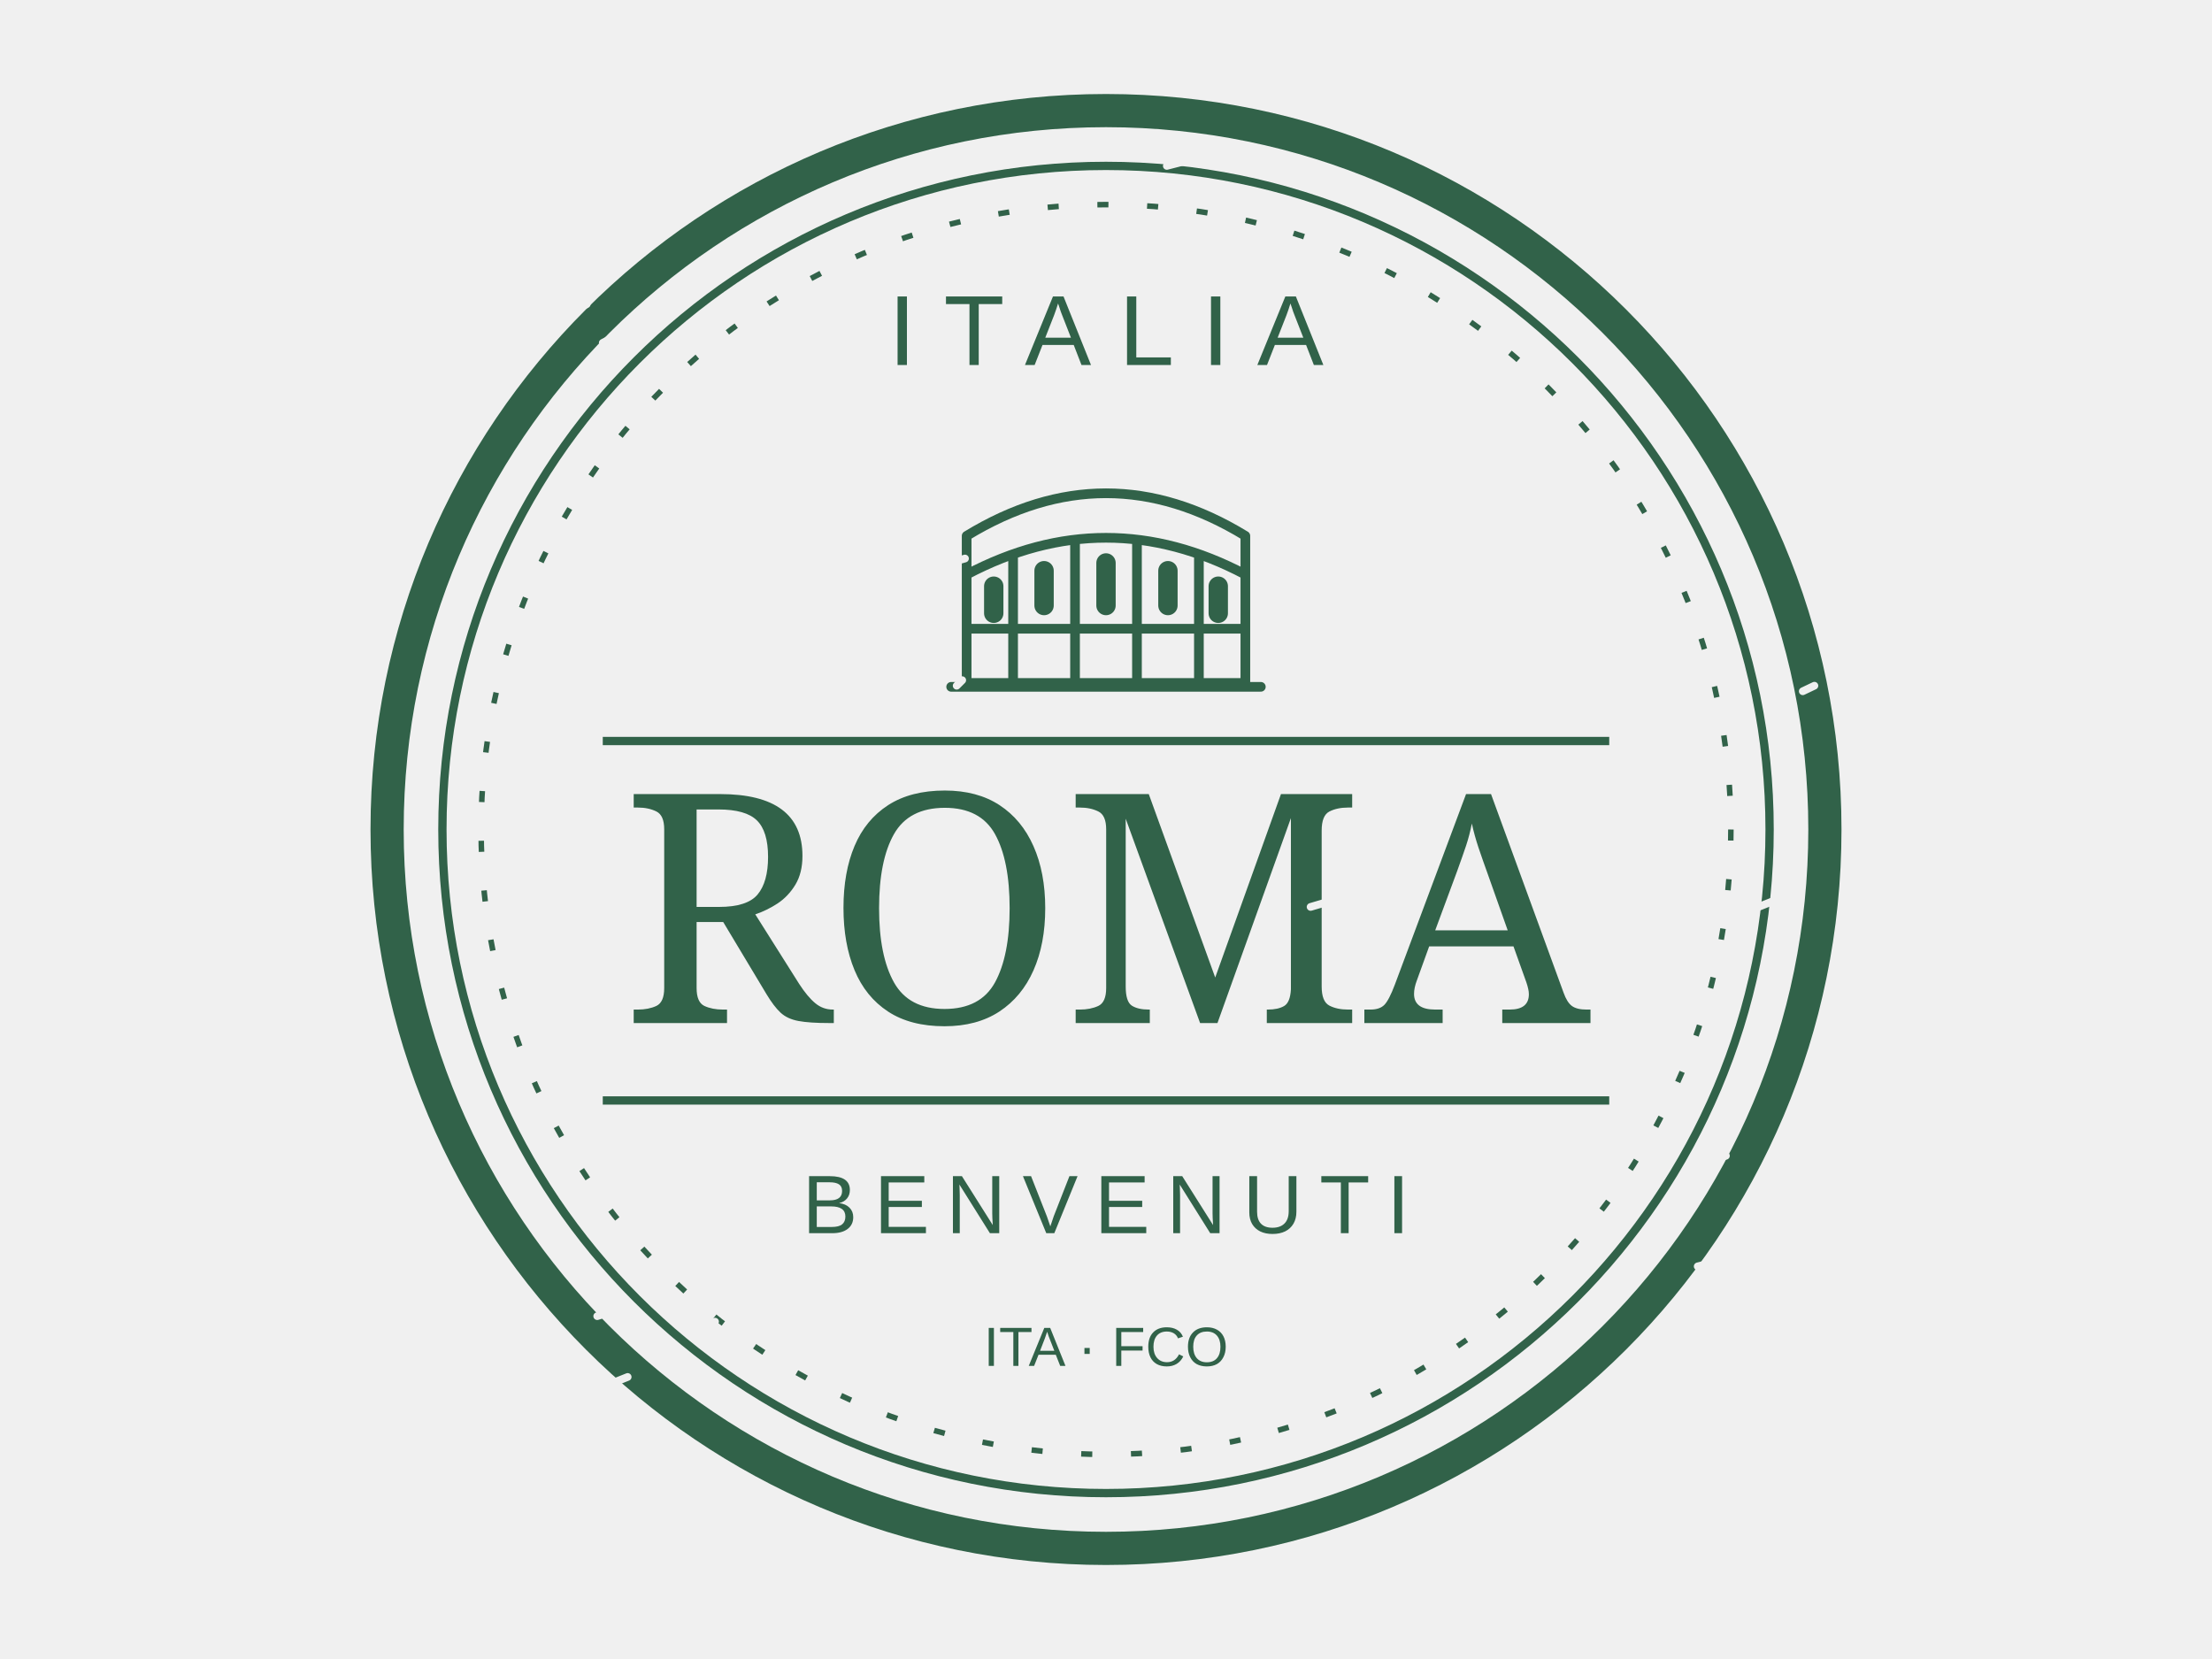
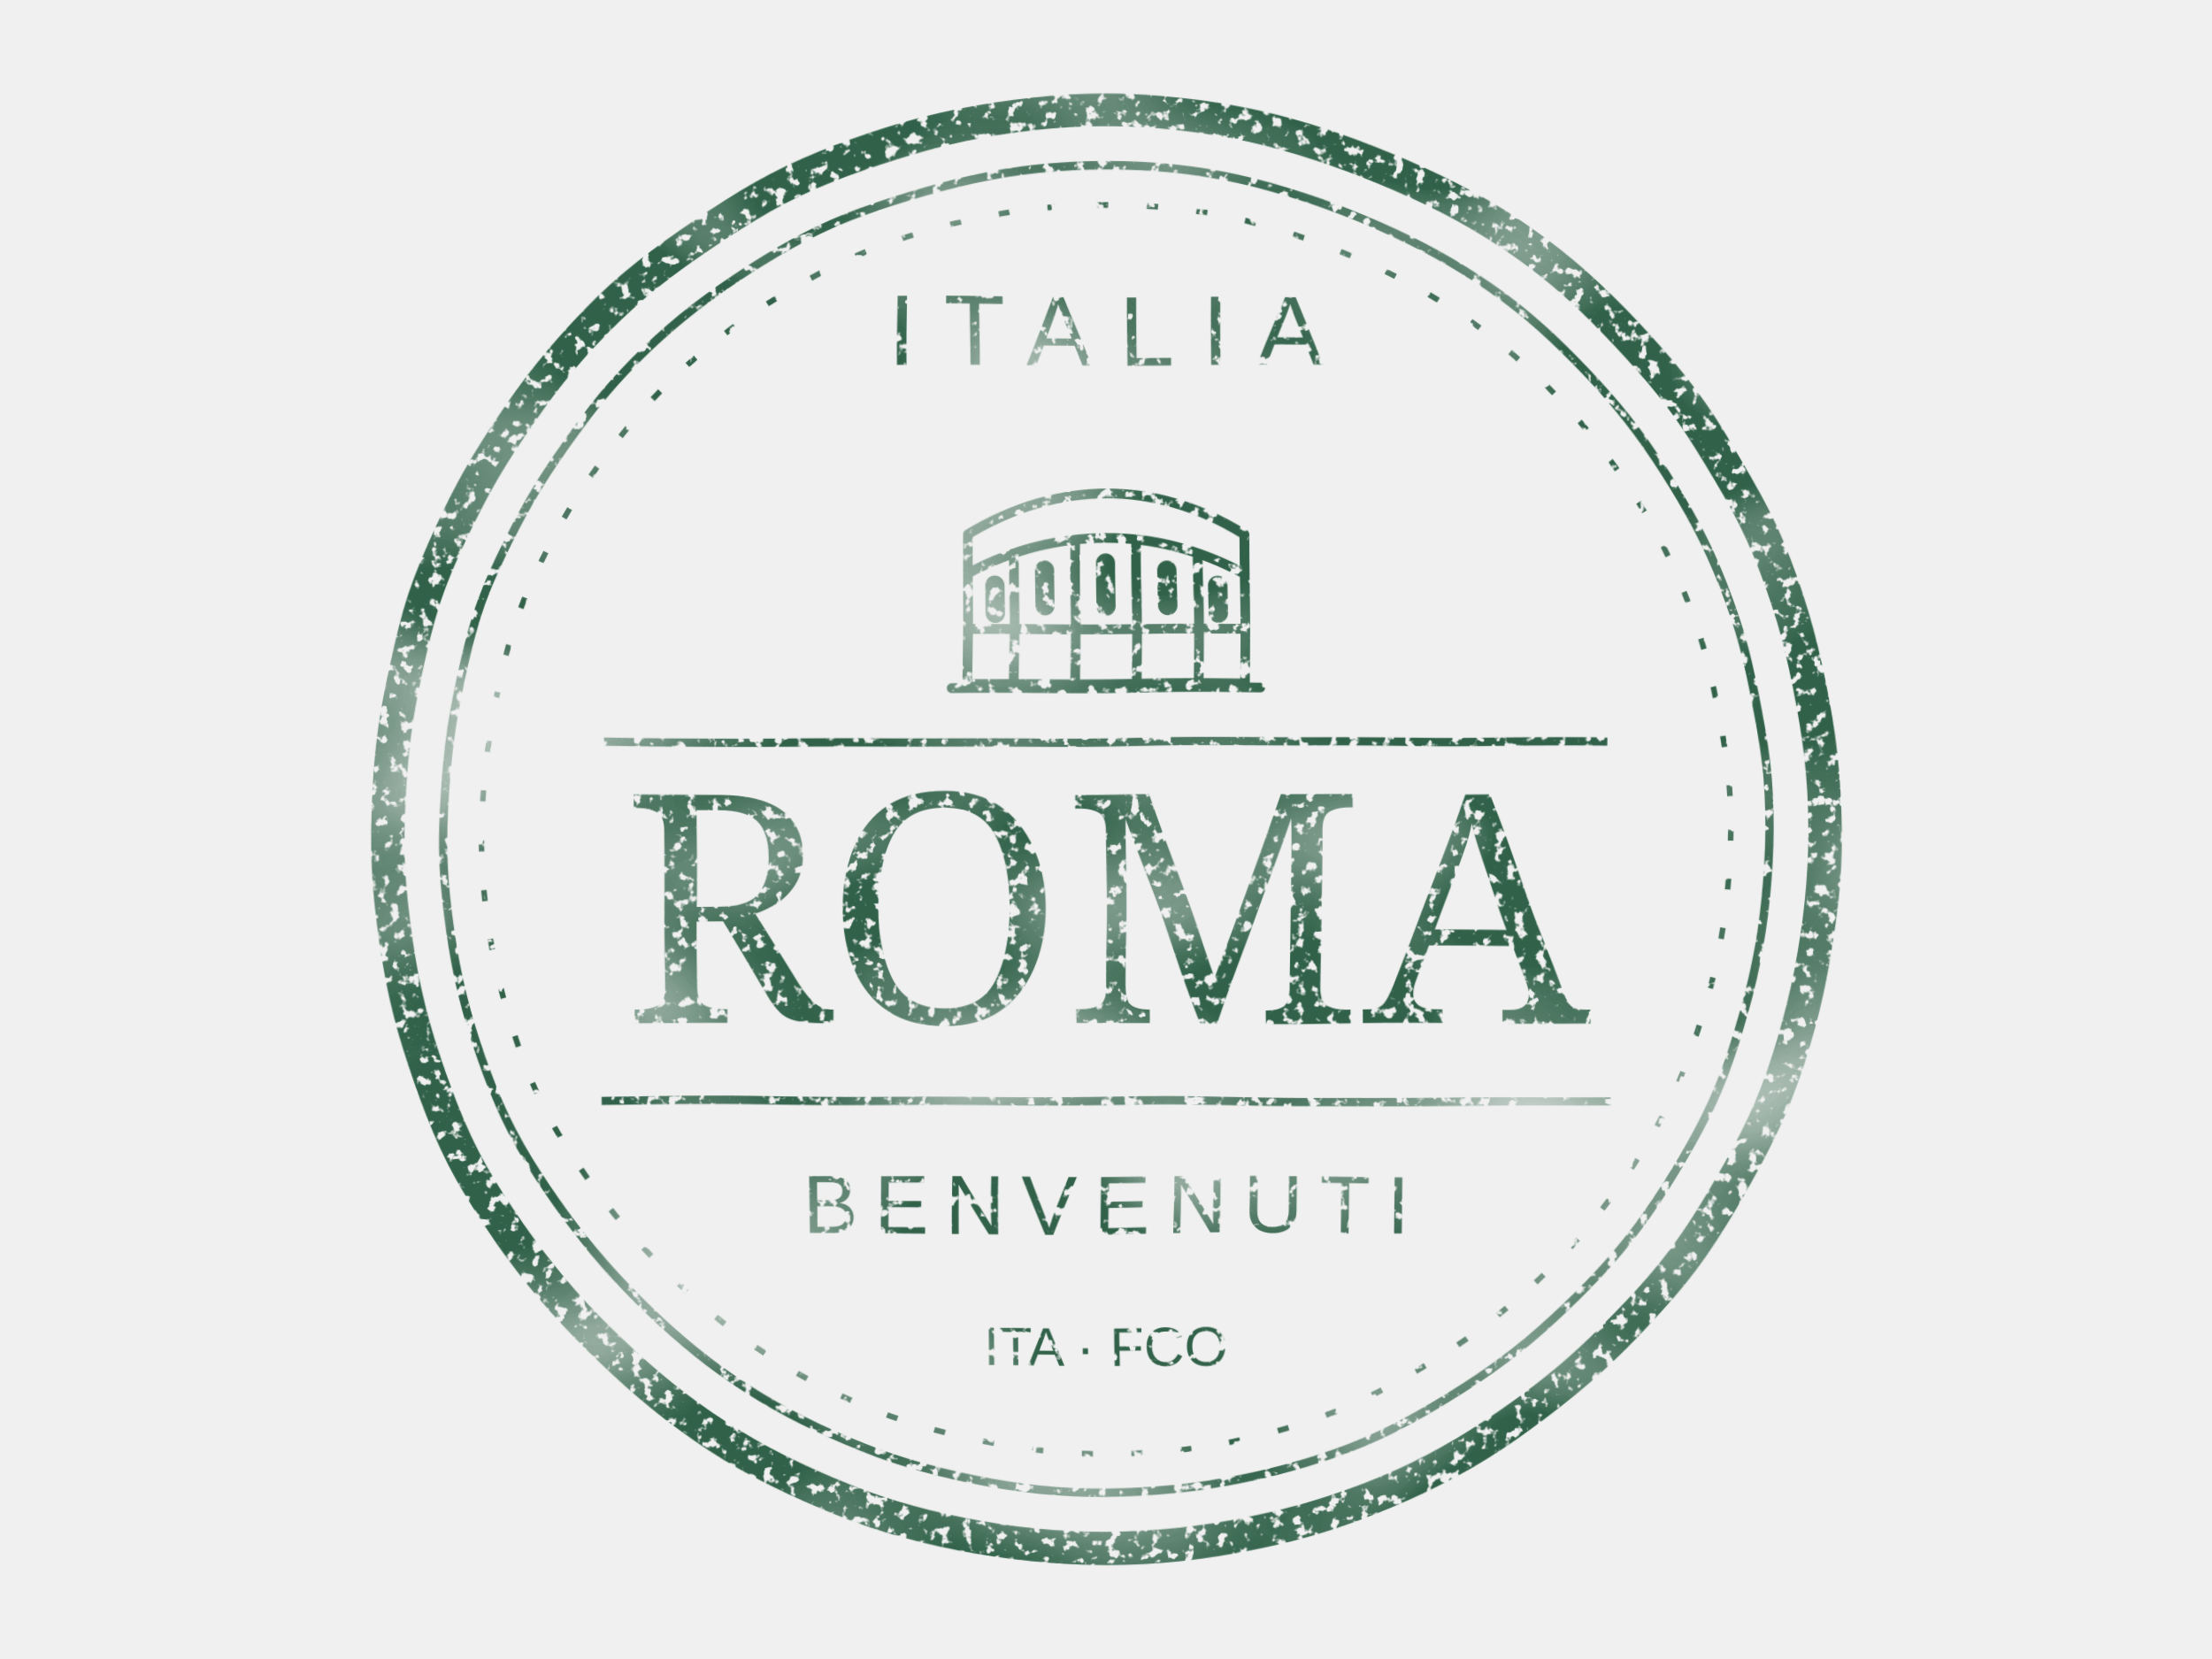
<svg xmlns="http://www.w3.org/2000/svg" viewBox="0 0 400 300" width="400" height="300" role="img" aria-labelledby="title-IT">
  <defs>
-     <mask id="ink-it" maskUnits="userSpaceOnUse" x="0" y="0" width="400" height="300">
-       <path fill="#fff" d="M0 0H400V300H0Z" />
-       <g fill="none" stroke="#000" stroke-width="1.4" stroke-linecap="round">
-         <path d="M26 118l1.3 -1" />
-         <path d="M57 97l1.5 -1" />
-         <path d="M307 229l4.0 -1" />
-         <path d="M202 138l3.0 -1" />
-         <path d="M318 164l2.5 -1" />
-         <path d="M26 164l1.7 -1" />
-         <path d="M171 57l3.3 -1" />
-         <path d="M71 269l3.1 -1" />
-         <path d="M108 238l3.2 -1" />
-         <path d="M130 55l1.6 -1" />
-         <path d="M111 250l2.5 -1" />
-         <path d="M369 252l1.6 -1" />
-         <path d="M144 137l1.7 -1" />
-         <path d="M308 21l3.0 -1" />
-         <path d="M109 62l1.9 -1" />
-         <path d="M235 259l2.4 -1" />
-         <path d="M309 210l3.1 -1" />
-         <path d="M69 47l3.2 -1" />
-         <path d="M113 46l3.5 -1" />
-         <path d="M345 222l2.5 -1" />
-         <path d="M326 125l2.1 -1" />
-         <path d="M135 118l3.9 -1" />
-         <path d="M41 72l1.0 -1" />
-         <path d="M42 227l3.2 -1" />
-         <path d="M253 206l1.1 -1" />
-         <path d="M211 60l1.3 -1" />
-         <path d="M234 87l2.5 -1" />
-         <path d="M298 197l3.5 -1" />
-         <path d="M211 30l3.9 -1" />
-         <path d="M164 221l1.3 -1" />
-         <path d="M86 270l3.3 -1" />
-         <path d="M56 243l1.5 -1" />
-         <path d="M195 92l2.1 -1" />
-         <path d="M333 73l4.0 -1" />
-         <path d="M346 40l3.1 -1" />
-         <path d="M258 231l3.7 -1" />
-         <path d="M26 244l1.6 -1" />
-         <path d="M36 145l1.0 -1" />
-         <path d="M47 150l1.8 -1" />
-         <path d="M224 252l3.7 -1" />
-         <path d="M132 176l1.8 -1" />
-         <path d="M171 102l3.5 -1" />
-         <path d="M324 21l1.5 -1" />
-         <path d="M264 130l2.6 -1" />
-         <path d="M127 240l2.3 -1" />
-         <path d="M106 122l1.3 -1" />
-         <path d="M97 277l2.3 -1" />
-         <path d="M104 56l2.1 -1" />
-         <path d="M365 44l3.1 -1" />
-         <path d="M313 58l3.0 -1" />
-         <path d="M150 181l1.2 -1" />
-         <path d="M59 125l3.8 -1" />
-         <path d="M146 66l3.1 -1" />
-         <path d="M58 109l2.7 -1" />
-         <path d="M340 168l3.8 -1" />
-         <path d="M237 164l3.4 -1" />
-         <path d="M337 213l1.7 -1" />
-         <path d="M325 229l1.9 -1" />
-         <path d="M346 230l2.6 -1" />
-         <path d="M333 204l3.1 -1" />
-         <path d="M77 129l2.7 -1" />
-         <path d="M107 109l2.9 -1" />
-         <path d="M63 191l1.9 -1" />
-         <path d="M173 124l1.0 -1" />
-         <path d="M293 70l1.6 -1" />
-       </g>
-     </mask>
+     <filter id="ink-it-worn" x="-5%" y="-5%" width="110%" height="110%" color-interpolation-filters="sRGB">
+       <feTurbulence type="fractalNoise" baseFrequency=".5" numOctaves="3" seed="17" result="grain" />
+       <feColorMatrix in="grain" type="matrix" values="0 0 0 0 1 0 0 0 0 1 0 0 0 0 1 1 0 0 0 0" />
+       <feComponentTransfer>
+         <feFuncA type="linear" slope="10" intercept="-3.3" />
+       </feComponentTransfer>
+       <feComposite in="SourceGraphic" operator="in" result="porous" />
+       <feTurbulence type="fractalNoise" baseFrequency=".019 .027" numOctaves="2" seed="41" result="pressure" />
+       <feColorMatrix type="matrix" values="0 0 0 0 1 0 0 0 0 1 0 0 0 0 1 1 0 0 0 0" />
+       <feComponentTransfer>
+         <feFuncA type="linear" slope="1.8" intercept="-.05" />
+       </feComponentTransfer>
+       <feComposite in="porous" operator="in" result="ink" />
+       <feDisplacementMap in="ink" in2="pressure" scale="1.15" xChannelSelector="R" yChannelSelector="G" />
+       <feGaussianBlur stdDeviation=".12" />
+     </filter>
  </defs>
-   <g color="#316249" fill="currentColor" font-family="Arial,Helvetica,sans-serif" text-anchor="middle" mask="url(#ink-it)">
+   <g filter="url(#ink-it-worn)" color="#316249" fill="currentColor" font-family="Arial,Helvetica,sans-serif" text-anchor="middle">
    <g fill="none" stroke="currentColor">
      <circle cx="200" cy="150" r="130" stroke-width="6" />
      <circle cx="200" cy="150" r="120" stroke-width="1.5" />
      <circle cx="200" cy="150" r="113" stroke-dasharray="2 7" stroke-width="1" />
    </g>
    <text x="200" y="66" font-size="18" letter-spacing="5">ITALIA</text>
    <g transform="translate(200 106) scale(0.7)" fill="none" stroke="currentColor" stroke-width="2.5" stroke-linecap="round" stroke-linejoin="round">
      <path d="M-36 25V-13Q0-35 36-13V25ZM-36-3Q0-22 36-3M-36 11H36M-24-8V24M-8-12V24M8-12V24M24-8V24M-40 26H40" />
      <path d="M-29 7V0M-16 5V-4M0 5V-6M16 5V-4M29 7V0" stroke-width="5" />
    </g>
    <path d="M109 134H291" fill="none" stroke="currentColor" stroke-width="1.5" />
    <text x="200" y="185" font-size="58" font-family="Georgia,serif">ROMA</text>
    <path d="M109 199H291" fill="none" stroke="currentColor" stroke-width="1.5" />
    <text x="200" y="223" font-size="15" letter-spacing="3">BENVENUTI</text>
    <text x="200" y="247" font-size="10">ITA · FCO</text>
  </g>
</svg>
